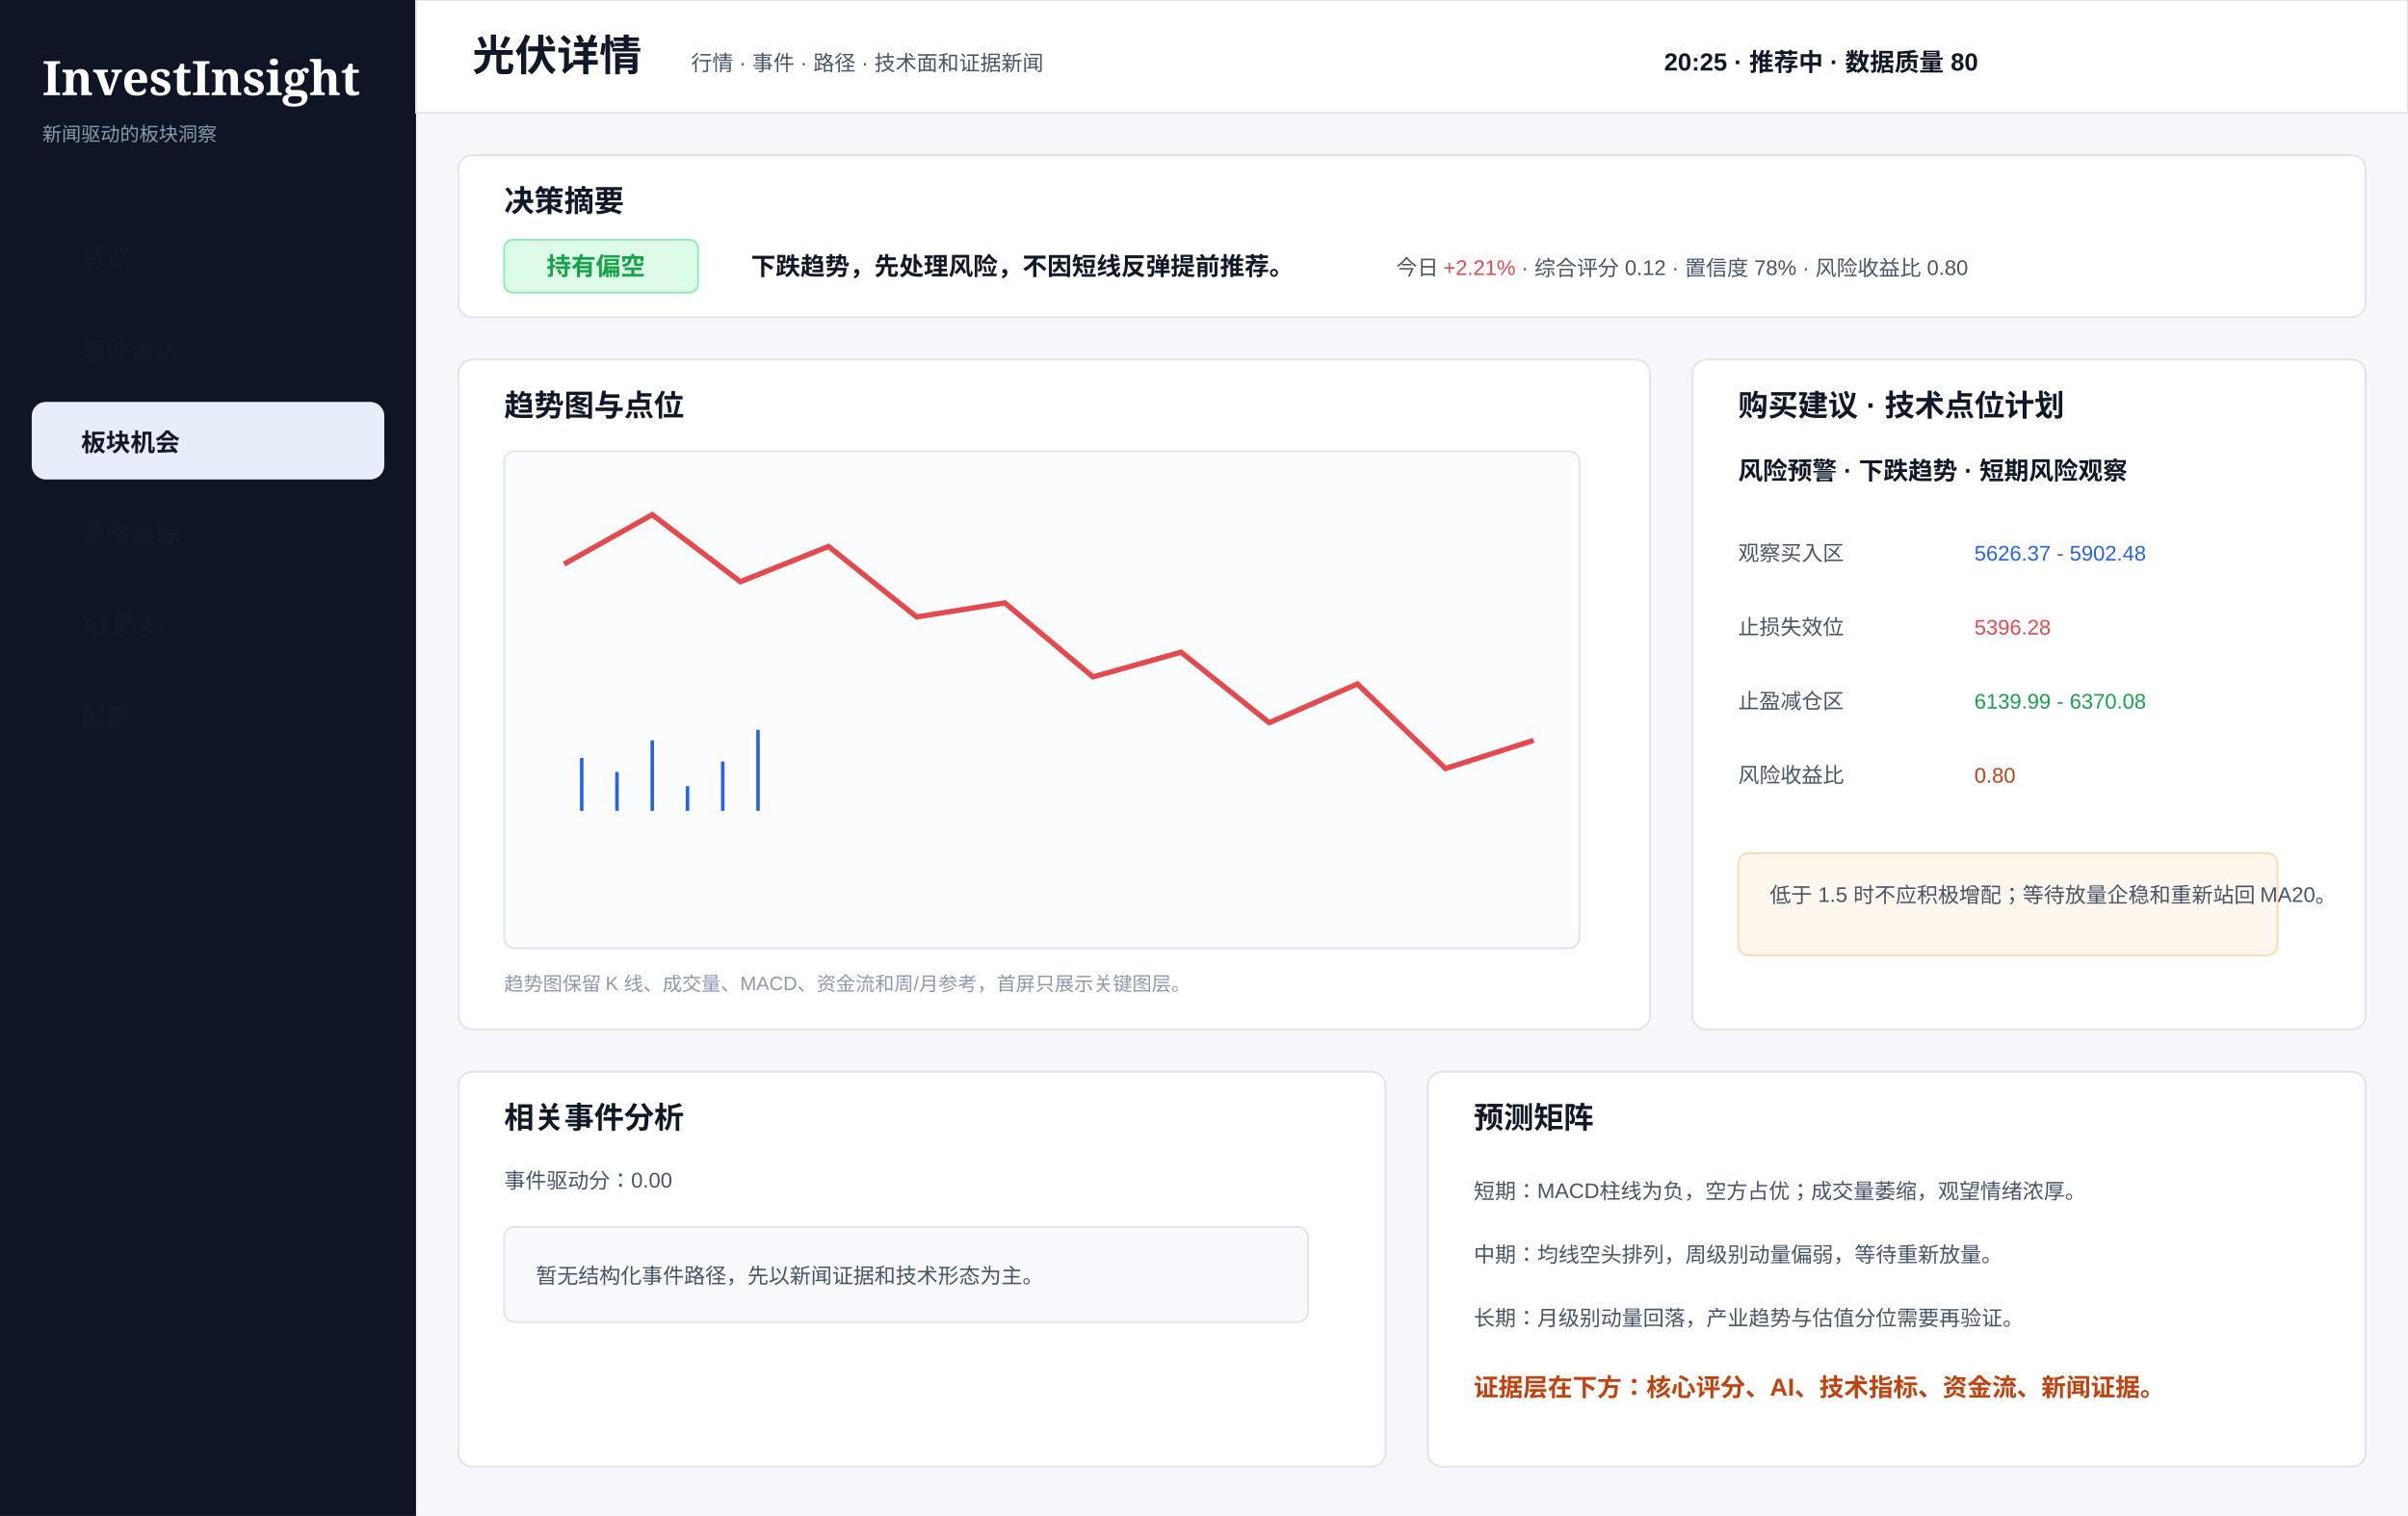
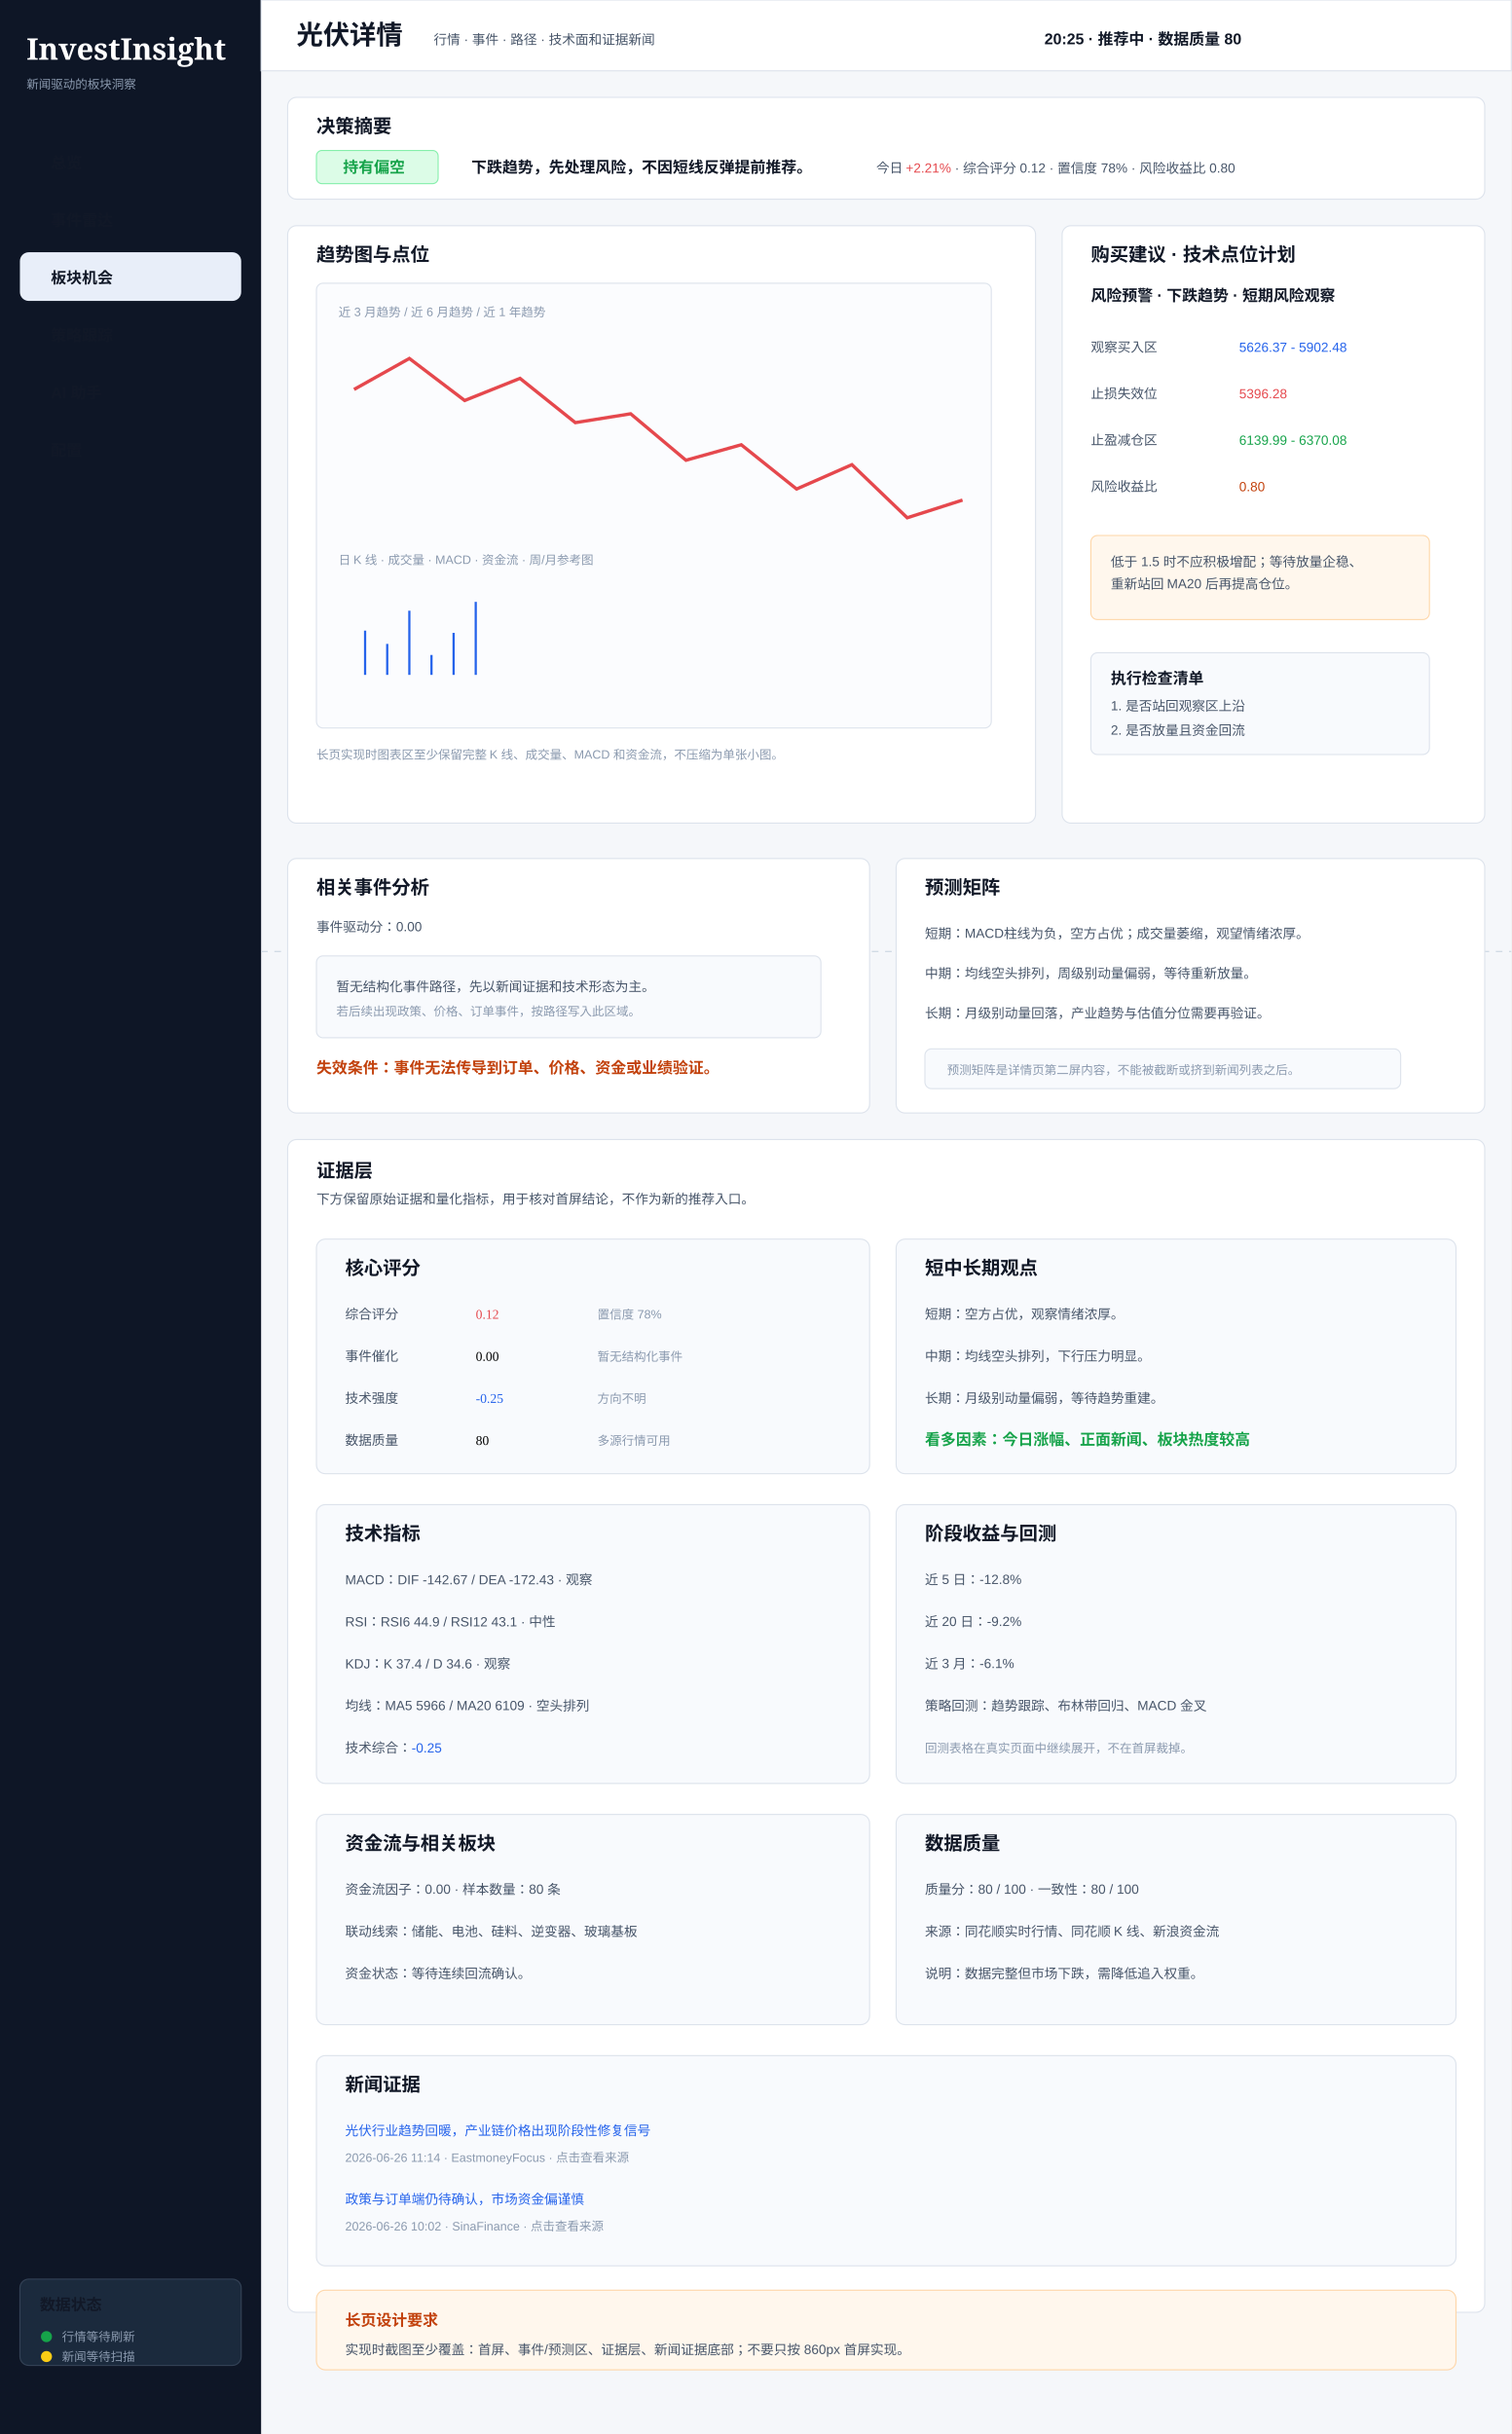
- <svg xmlns="http://www.w3.org/2000/svg" width="1366" height="860" viewBox="0 0 1366 860">
+ <svg xmlns="http://www.w3.org/2000/svg" width="1366" height="2200" viewBox="0 0 1366 2200">
  <defs>
    <style>
    .bg{fill:#F5F7FA}.side{fill:#0E1626}.surface{fill:#fff;stroke:#DDE3EC}.soft{fill:#F8FAFD;stroke:#DDE3EC}.active{fill:#E8EEF9}
    .title{font:700 24px "Microsoft YaHei",Arial;fill:#111827}.h2{font:700 17px "Microsoft YaHei",Arial;fill:#111827}.h3{font:700 14px "Microsoft YaHei",Arial;fill:#111827}
    .body{font:400 12px "Microsoft YaHei",Arial;fill:#475569}.meta{font:400 11px "Microsoft YaHei",Arial;fill:#8A99AE}.num{font:700 22px "Microsoft YaHei",Arial;fill:#111827}
-     .red{fill:#E5484D}.blue{fill:#2563EB}.orange{fill:#C2410C}.green{fill:#16A34A}.purple{fill:#6D5DF6}.line{stroke:#DDE3EC}
+     .red{fill:#E5484D}.blue{fill:#2563EB}.orange{fill:#C2410C}.green{fill:#16A34A}.purple{fill:#6D5DF6}.line{stroke:#DDE3EC;stroke-width:1}.dash{stroke:#CBD5E1;stroke-width:1;stroke-dasharray:6 6}
  </style>
  </defs>
-   <rect class="bg" width="1366" height="860" />
-   <rect class="side" width="236" height="860" />
+   <rect class="bg" width="1366" height="2200" />
+   <rect class="side" width="236" height="2200" />
  <text x="24" y="54" font-family="Georgia" font-size="27" font-weight="700" fill="#fff">InvestInsight</text>
  <text x="24" y="80" class="meta">新闻驱动的板块洞察</text>
  <text x="46" y="152" class="h3" fill="#CBD5E1">总览</text>
  <text x="46" y="204" class="h3" fill="#CBD5E1">事件雷达</text>
  <rect x="18" y="228" width="200" height="44" rx="8" class="active" />
  <text x="46" y="256" class="h3" fill="#183B72">板块机会</text>
  <text x="46" y="308" class="h3" fill="#CBD5E1">策略跟踪</text>
  <text x="46" y="360" class="h3" fill="#CBD5E1">AI 助手</text>
  <text x="46" y="412" class="h3" fill="#CBD5E1">配置</text>
+   <rect x="18" y="2060" width="200" height="78" rx="8" fill="#1B2A3D" stroke="#334155" />
+   <text x="36" y="2088" class="h3" fill="#E5E7EB">数据状态</text>
+   <circle cx="42" cy="2112" r="5" fill="#16A34A" />
+   <text x="56" y="2116" class="meta" fill="#D1FAE5">行情等待刷新</text>
+   <circle cx="42" cy="2130" r="5" fill="#FACC15" />
+   <text x="56" y="2134" class="meta" fill="#FEF3C7">新闻等待扫描</text>
  <rect x="236" y="0" width="1130" height="64" fill="#fff" stroke="#DDE3EC" />
  <text x="268" y="40" class="title">光伏详情</text>
  <text x="392" y="40" class="body">行情 · 事件 · 路径 · 技术面和证据新闻</text>
  <text x="944" y="40" class="h3">20:25 · 推荐中 · 数据质量 80</text>
+   <line x1="236" y1="860" x2="1366" y2="860" class="dash" />
+   <text x="1188" y="846" class="meta">首屏边界：下方仍属于详情长页</text>
  <rect x="260" y="88" width="1082" height="92" rx="8" class="surface" />
  <text x="286" y="120" class="h2">决策摘要</text>
  <rect x="286" y="136" width="110" height="30" rx="5" fill="#DCFCE7" stroke="#86EFAC" />
  <text x="310" y="156" class="h3 green">持有偏空</text>
  <text x="426" y="156" class="h3">下跌趋势，先处理风险，不因短线反弹提前推荐。</text>
  <text x="792" y="156" class="body">今日 <tspan class="red">+2.21%</tspan> · 综合评分 0.12 · 置信度 78% · 风险收益比 0.80</text>
-   <rect x="260" y="204" width="676" height="380" rx="8" class="surface" />
+   <rect x="260" y="204" width="676" height="540" rx="8" class="surface" />
  <text x="286" y="236" class="h2">趋势图与点位</text>
-   <rect x="286" y="256" width="610" height="282" rx="6" fill="#FBFCFE" stroke="#DDE3EC" />
-   <polyline points="320,320 370,292 420,330 470,310 520,350 570,342 620,384 670,370 720,410 770,388 820,436 870,420" fill="none" stroke="#E5484D" stroke-width="3" />
+   <rect x="286" y="256" width="610" height="402" rx="6" fill="#FBFCFE" stroke="#DDE3EC" />
+   <text x="306" y="286" class="meta">近 3 月趋势 / 近 6 月趋势 / 近 1 年趋势</text>
+   <polyline points="320,352 370,324 420,362 470,342 520,382 570,374 620,416 670,402 720,442 770,420 820,468 870,452" fill="none" stroke="#E5484D" stroke-width="3" />
+   <text x="306" y="510" class="meta">日 K 线 · 成交量 · MACD · 资金流 · 周/月参考图</text>
  <g stroke="#2563EB" stroke-width="2">
-     <line x1="330" y1="460" x2="330" y2="430" />
-     <line x1="350" y1="460" x2="350" y2="438" />
-     <line x1="370" y1="460" x2="370" y2="420" />
-     <line x1="390" y1="460" x2="390" y2="446" />
-     <line x1="410" y1="460" x2="410" y2="432" />
-     <line x1="430" y1="460" x2="430" y2="414" />
+     <line x1="330" y1="610" x2="330" y2="570" />
+     <line x1="350" y1="610" x2="350" y2="582" />
+     <line x1="370" y1="610" x2="370" y2="552" />
+     <line x1="390" y1="610" x2="390" y2="592" />
+     <line x1="410" y1="610" x2="410" y2="572" />
+     <line x1="430" y1="610" x2="430" y2="544" />
  </g>
-   <text x="286" y="562" class="meta">趋势图保留 K 线、成交量、MACD、资金流和周/月参考，首屏只展示关键图层。</text>
-   <rect x="960" y="204" width="382" height="380" rx="8" class="surface" />
+   <text x="286" y="686" class="meta">长页实现时图表区至少保留完整 K 线、成交量、MACD 和资金流，不压缩为单张小图。</text>
+   <rect x="960" y="204" width="382" height="540" rx="8" class="surface" />
  <text x="986" y="236" class="h2">购买建议 · 技术点位计划</text>
  <text x="986" y="272" class="h3">风险预警 · 下跌趋势 · 短期风险观察</text>
  <g class="body">
    <text x="986" y="318">观察买入区</text>
    <text x="1120" y="318" class="blue">5626.37 - 5902.48</text>
    <text x="986" y="360">止损失效位</text>
    <text x="1120" y="360" class="red">5396.28</text>
    <text x="986" y="402">止盈减仓区</text>
    <text x="1120" y="402" class="green">6139.99 - 6370.08</text>
    <text x="986" y="444">风险收益比</text>
    <text x="1120" y="444" class="orange">0.80</text>
  </g>
-   <rect x="986" y="484" width="306" height="58" rx="6" fill="#FFF7ED" stroke="#FED7AA" />
-   <text x="1004" y="512" class="body">低于 1.5 时不应积极增配；等待放量企稳和重新站回 MA20。</text>
-   <rect x="260" y="608" width="526" height="224" rx="8" class="surface" />
-   <text x="286" y="640" class="h2">相关事件分析</text>
-   <text x="286" y="674" class="body">事件驱动分：0.00</text>
-   <rect x="286" y="696" width="456" height="54" rx="6" class="soft" />
-   <text x="304" y="728" class="body">暂无结构化事件路径，先以新闻证据和技术形态为主。</text>
-   <rect x="810" y="608" width="532" height="224" rx="8" class="surface" />
-   <text x="836" y="640" class="h2">预测矩阵</text>
-   <text x="836" y="680" class="body">短期：MACD柱线为负，空方占优；成交量萎缩，观望情绪浓厚。</text>
-   <text x="836" y="716" class="body">中期：均线空头排列，周级别动量偏弱，等待重新放量。</text>
-   <text x="836" y="752" class="body">长期：月级别动量回落，产业趋势与估值分位需要再验证。</text>
-   <text x="836" y="792" class="h3 orange">证据层在下方：核心评分、AI、技术指标、资金流、新闻证据。</text>
+   <rect x="986" y="484" width="306" height="76" rx="6" fill="#FFF7ED" stroke="#FED7AA" />
+   <text x="1004" y="512" class="body">低于 1.5 时不应积极增配；等待放量企稳、</text>
+   <text x="1004" y="532" class="body">重新站回 MA20 后再提高仓位。</text>
+   <rect x="986" y="590" width="306" height="92" rx="6" class="soft" />
+   <text x="1004" y="618" class="h3">执行检查清单</text>
+   <text x="1004" y="642" class="body">1. 是否站回观察区上沿</text>
+   <text x="1004" y="664" class="body">2. 是否放量且资金回流</text>
+   <rect x="260" y="776" width="526" height="230" rx="8" class="surface" />
+   <text x="286" y="808" class="h2">相关事件分析</text>
+   <text x="286" y="842" class="body">事件驱动分：0.00</text>
+   <rect x="286" y="864" width="456" height="74" rx="6" class="soft" />
+   <text x="304" y="896" class="body">暂无结构化事件路径，先以新闻证据和技术形态为主。</text>
+   <text x="304" y="918" class="meta">若后续出现政策、价格、订单事件，按路径写入此区域。</text>
+   <text x="286" y="970" class="h3 orange">失效条件：事件无法传导到订单、价格、资金或业绩验证。</text>
+   <rect x="810" y="776" width="532" height="230" rx="8" class="surface" />
+   <text x="836" y="808" class="h2">预测矩阵</text>
+   <text x="836" y="848" class="body">短期：MACD柱线为负，空方占优；成交量萎缩，观望情绪浓厚。</text>
+   <text x="836" y="884" class="body">中期：均线空头排列，周级别动量偏弱，等待重新放量。</text>
+   <text x="836" y="920" class="body">长期：月级别动量回落，产业趋势与估值分位需要再验证。</text>
+   <rect x="836" y="948" width="430" height="36" rx="6" fill="#F8FAFD" stroke="#DDE3EC" />
+   <text x="856" y="971" class="meta">预测矩阵是详情页第二屏内容，不能被截断或挤到新闻列表之后。</text>
+   <rect x="260" y="1030" width="1082" height="1060" rx="8" class="surface" />
+   <text x="286" y="1064" class="h2">证据层</text>
+   <text x="286" y="1088" class="body">下方保留原始证据和量化指标，用于核对首屏结论，不作为新的推荐入口。</text>
+   <rect x="286" y="1120" width="500" height="212" rx="8" class="soft" />
+   <text x="312" y="1152" class="h2">核心评分</text>
+   <text x="312" y="1192" class="body">综合评分</text>
+   <text x="430" y="1192" class="red">0.12</text>
+   <text x="540" y="1192" class="meta">置信度 78%</text>
+   <text x="312" y="1230" class="body">事件催化</text>
+   <text x="430" y="1230">0.00</text>
+   <text x="540" y="1230" class="meta">暂无结构化事件</text>
+   <text x="312" y="1268" class="body">技术强度</text>
+   <text x="430" y="1268" class="blue">-0.25</text>
+   <text x="540" y="1268" class="meta">方向不明</text>
+   <text x="312" y="1306" class="body">数据质量</text>
+   <text x="430" y="1306">80</text>
+   <text x="540" y="1306" class="meta">多源行情可用</text>
+   <rect x="810" y="1120" width="506" height="212" rx="8" class="soft" />
+   <text x="836" y="1152" class="h2">短中长期观点</text>
+   <text x="836" y="1192" class="body">短期：空方占优，观察情绪浓厚。</text>
+   <text x="836" y="1230" class="body">中期：均线空头排列，下行压力明显。</text>
+   <text x="836" y="1268" class="body">长期：月级别动量偏弱，等待趋势重建。</text>
+   <text x="836" y="1306" class="h3 green">看多因素：今日涨幅、正面新闻、板块热度较高</text>
+   <rect x="286" y="1360" width="500" height="252" rx="8" class="soft" />
+   <text x="312" y="1392" class="h2">技术指标</text>
+   <text x="312" y="1432" class="body">MACD：DIF -142.67 / DEA -172.43 · 观察</text>
+   <text x="312" y="1470" class="body">RSI：RSI6 44.9 / RSI12 43.1 · 中性</text>
+   <text x="312" y="1508" class="body">KDJ：K 37.4 / D 34.6 · 观察</text>
+   <text x="312" y="1546" class="body">均线：MA5 5966 / MA20 6109 · 空头排列</text>
+   <text x="312" y="1584" class="body">技术综合：<tspan class="blue">-0.25</tspan>
+   </text>
+   <rect x="810" y="1360" width="506" height="252" rx="8" class="soft" />
+   <text x="836" y="1392" class="h2">阶段收益与回测</text>
+   <text x="836" y="1432" class="body">近 5 日：-12.8%</text>
+   <text x="836" y="1470" class="body">近 20 日：-9.2%</text>
+   <text x="836" y="1508" class="body">近 3 月：-6.1%</text>
+   <text x="836" y="1546" class="body">策略回测：趋势跟踪、布林带回归、MACD 金叉</text>
+   <text x="836" y="1584" class="meta">回测表格在真实页面中继续展开，不在首屏裁掉。</text>
+   <rect x="286" y="1640" width="500" height="190" rx="8" class="soft" />
+   <text x="312" y="1672" class="h2">资金流与相关板块</text>
+   <text x="312" y="1712" class="body">资金流因子：0.00 · 样本数量：80 条</text>
+   <text x="312" y="1750" class="body">联动线索：储能、电池、硅料、逆变器、玻璃基板</text>
+   <text x="312" y="1788" class="body">资金状态：等待连续回流确认。</text>
+   <rect x="810" y="1640" width="506" height="190" rx="8" class="soft" />
+   <text x="836" y="1672" class="h2">数据质量</text>
+   <text x="836" y="1712" class="body">质量分：80 / 100 · 一致性：80 / 100</text>
+   <text x="836" y="1750" class="body">来源：同花顺实时行情、同花顺 K 线、新浪资金流</text>
+   <text x="836" y="1788" class="body">说明：数据完整但市场下跌，需降低追入权重。</text>
+   <rect x="286" y="1858" width="1030" height="190" rx="8" class="soft" />
+   <text x="312" y="1890" class="h2">新闻证据</text>
+   <text x="312" y="1930" class="body blue">光伏行业趋势回暖，产业链价格出现阶段性修复信号</text>
+   <text x="312" y="1954" class="meta">2026-06-26 11:14 · EastmoneyFocus · 点击查看来源</text>
+   <text x="312" y="1992" class="body blue">政策与订单端仍待确认，市场资金偏谨慎</text>
+   <text x="312" y="2016" class="meta">2026-06-26 10:02 · SinaFinance · 点击查看来源</text>
+   <rect x="286" y="2070" width="1030" height="72" rx="8" fill="#FFF7ED" stroke="#FED7AA" />
+   <text x="312" y="2102" class="h3 orange">长页设计要求</text>
+   <text x="312" y="2128" class="body">实现时截图至少覆盖：首屏、事件/预测区、证据层、新闻证据底部；不要只按 860px 首屏实现。</text>
</svg>
